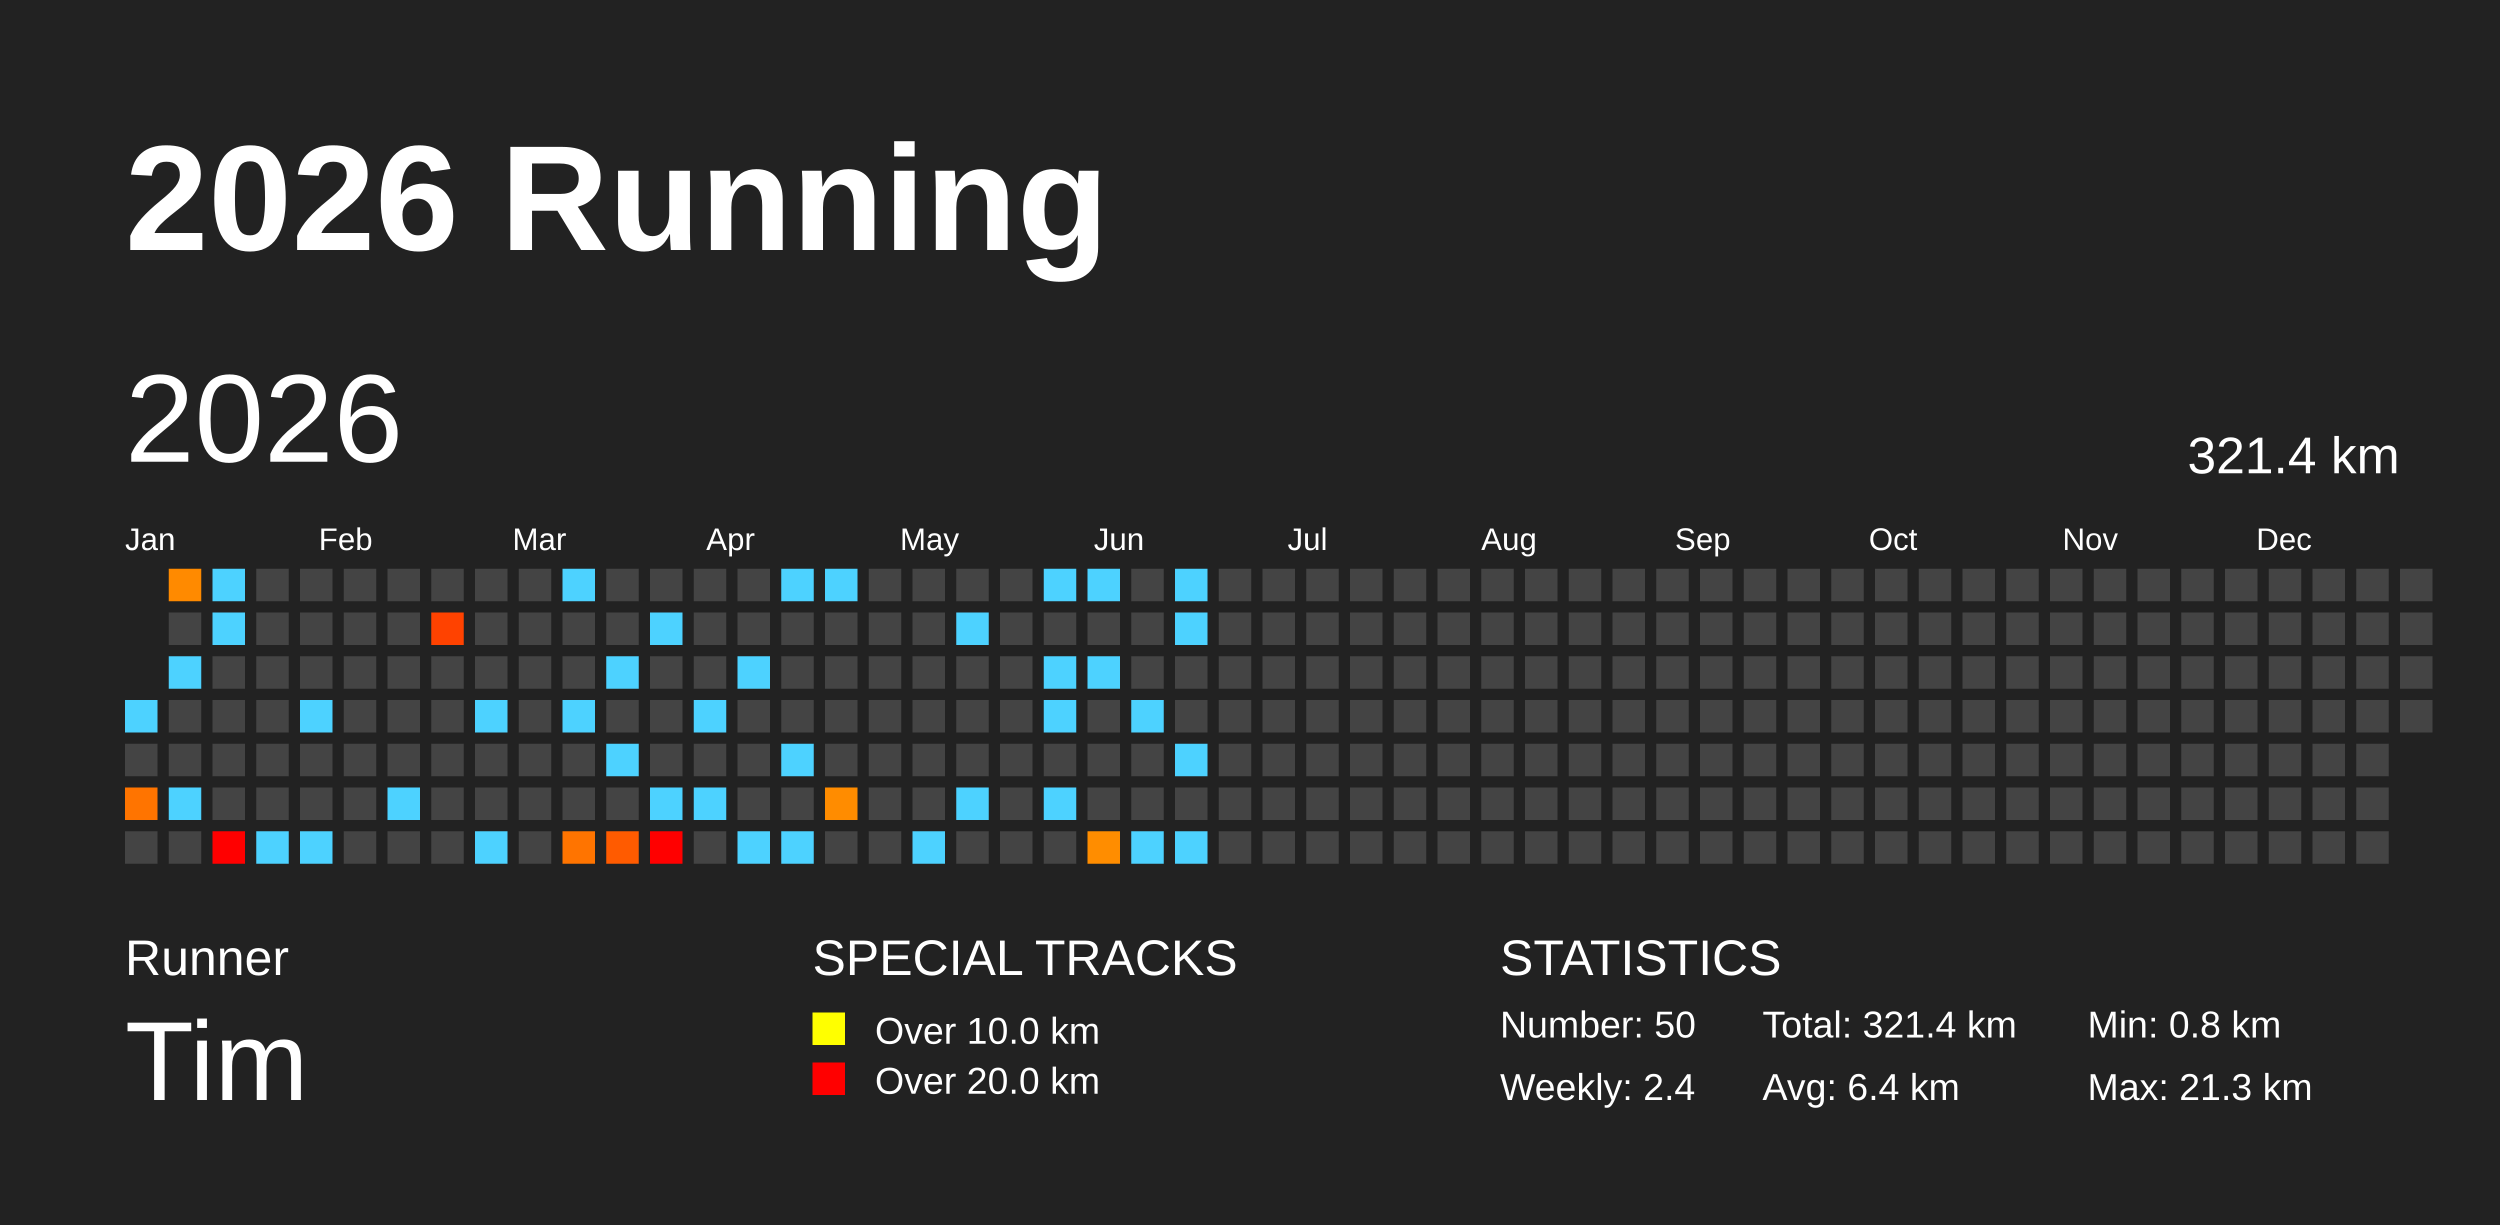
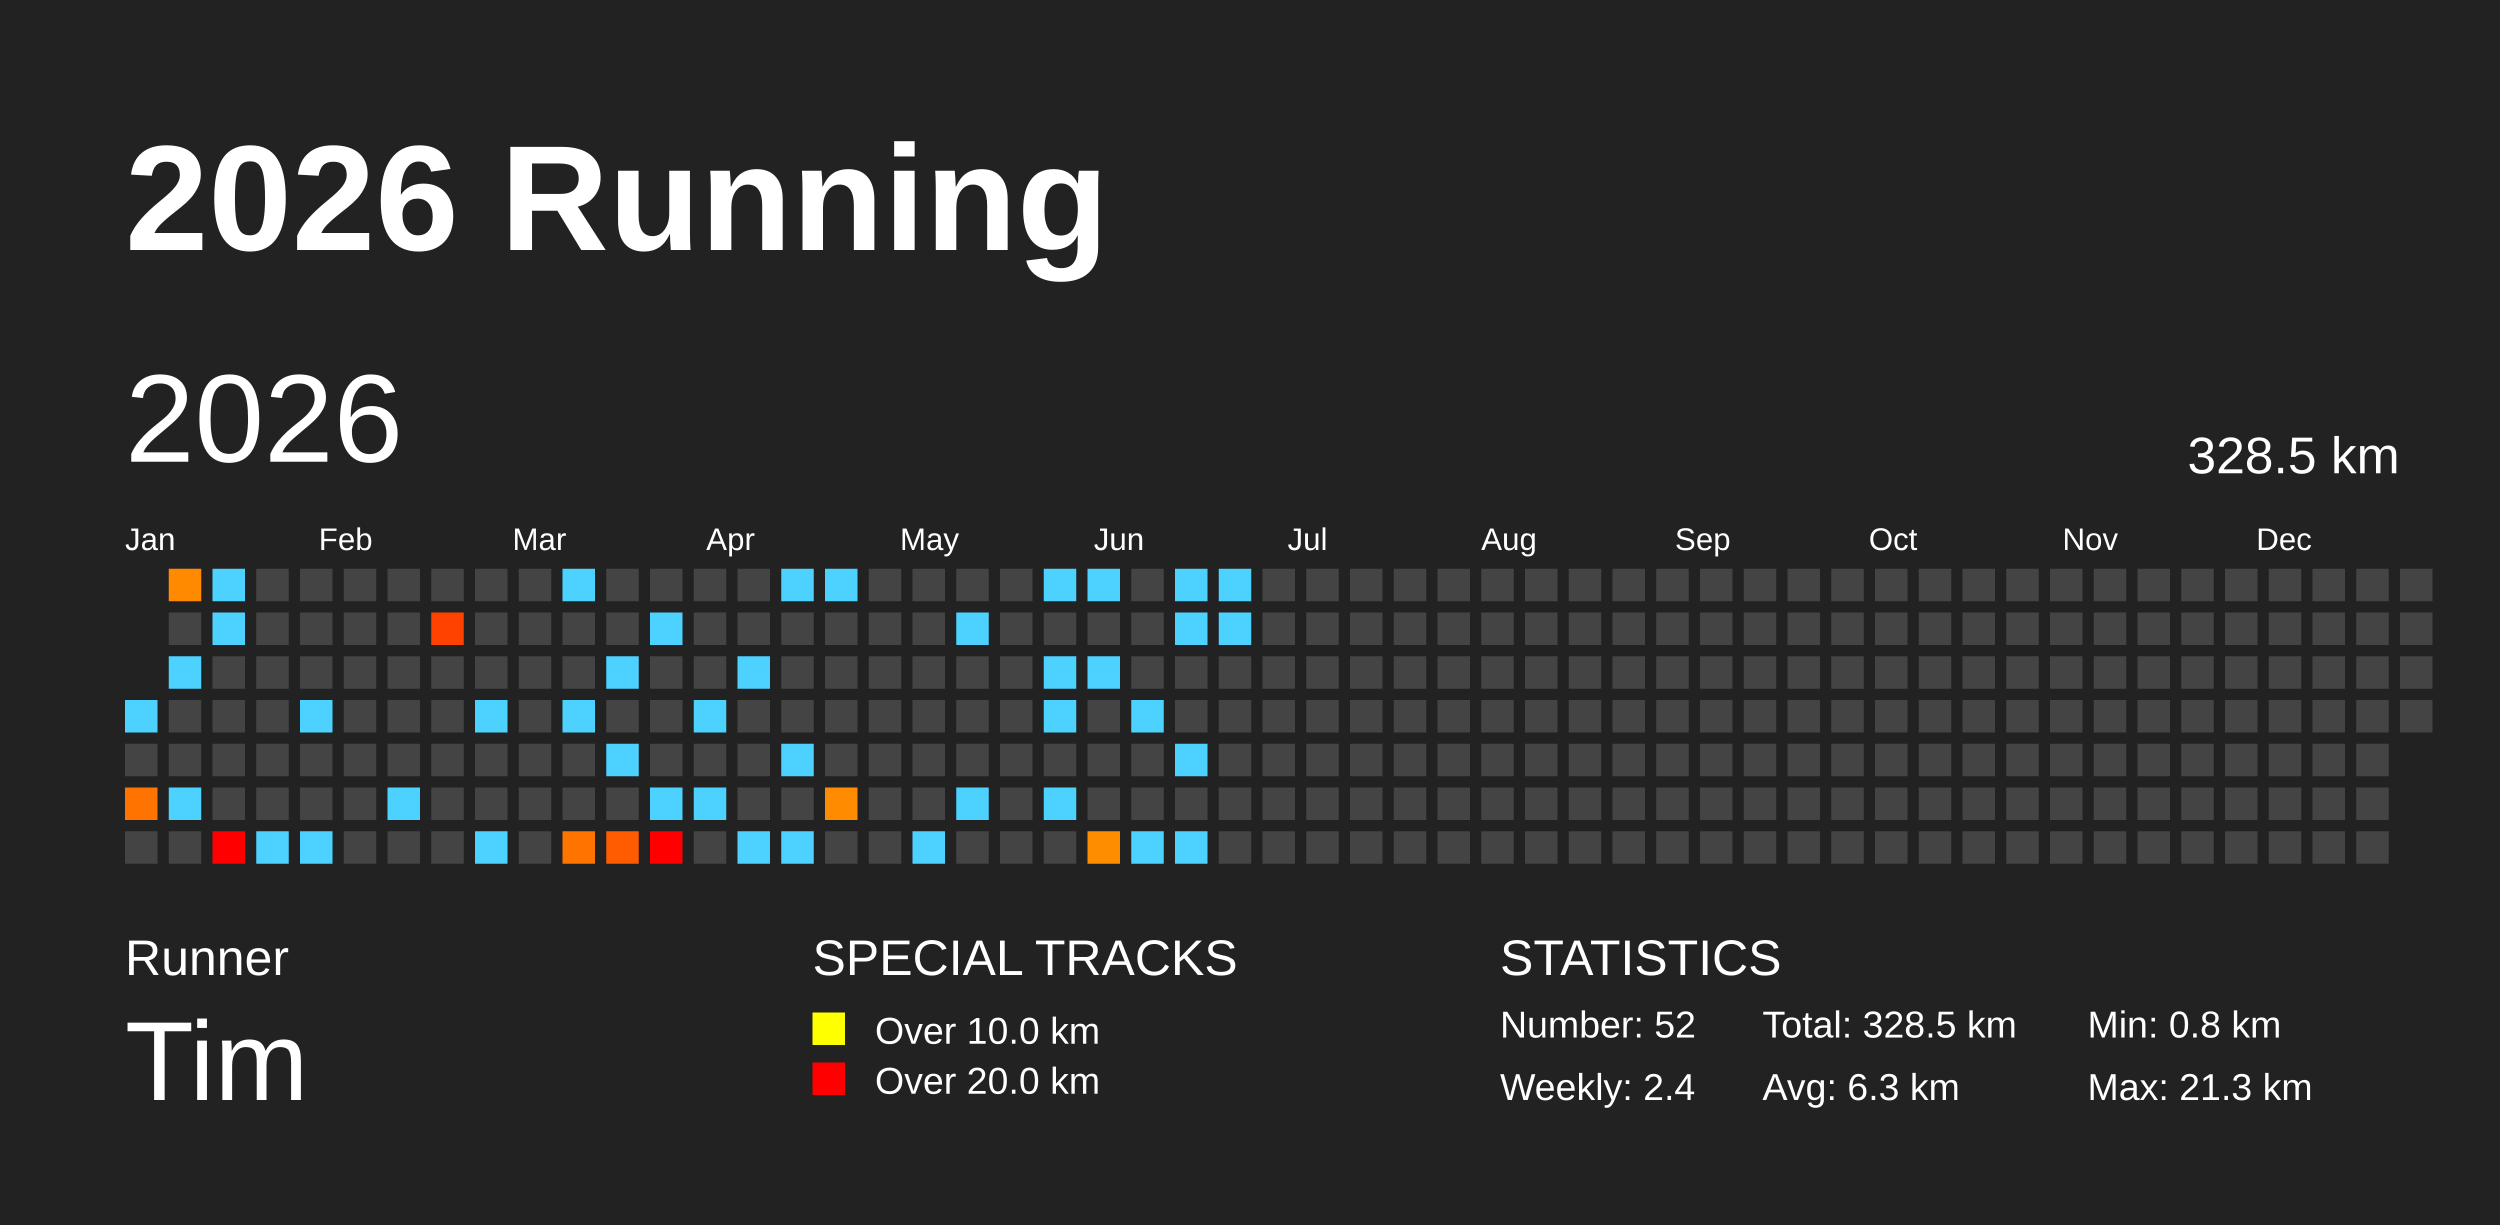
<svg xmlns="http://www.w3.org/2000/svg" baseProfile="full" height="98mm" version="1.1" viewBox="0,0,200,98" width="200mm">
  <defs />
  <rect fill="#222222" height="98" width="200" x="0" y="0" />
  <text fill="#FFFFFF" style="font-size:12px; font-family:Arial; font-weight:bold;" x="10" y="20">2026 Running</text>
  <text fill="#FFFFFF" style="font-size:4px; font-family:Arial" x="10" y="78">Runner</text>
  <text fill="#FFFFFF" style="font-size:9px; font-family:Arial" x="10" y="88">Tim</text>
  <text fill="#FFFFFF" style="font-size:4px; font-family:Arial" x="65" y="78">SPECIAL TRACKS</text>
  <rect fill="yellow" height="2.6" width="2.6" x="65" y="81" />
  <text fill="#FFFFFF" style="font-size:3px; font-family:Arial" x="70" y="83.5">Over 10.0 km</text>
  <rect fill="red" height="2.6" width="2.6" x="65" y="85" />
  <text fill="#FFFFFF" style="font-size:3px; font-family:Arial" x="70" y="87.5">Over 20.0 km</text>
  <text fill="#FFFFFF" style="font-size:4px; font-family:Arial" x="120" y="78">STATISTICS</text>
-   <text fill="#FFFFFF" style="font-size:3px; font-family:Arial" x="120" y="83">Number: 50</text>
+   <text fill="#FFFFFF" style="font-size:3px; font-family:Arial" x="120" y="83">Number: 52</text>
  <text fill="#FFFFFF" style="font-size:3px; font-family:Arial" x="120" y="88">Weekly: 2.4</text>
-   <text fill="#FFFFFF" style="font-size:3px; font-family:Arial" x="141" y="83">Total: 321.4 km</text>
-   <text fill="#FFFFFF" style="font-size:3px; font-family:Arial" x="141" y="88">Avg: 6.4 km</text>
+   <text fill="#FFFFFF" style="font-size:3px; font-family:Arial" x="141" y="83">Total: 328.5 km</text>
+   <text fill="#FFFFFF" style="font-size:3px; font-family:Arial" x="141" y="88">Avg: 6.3 km</text>
  <text fill="#FFFFFF" style="font-size:3px; font-family:Arial" x="167" y="83">Min: 0.8 km</text>
  <text fill="#FFFFFF" style="font-size:3px; font-family:Arial" x="167" y="88">Max: 21.3 km</text>
  <text dominant-baseline="hanging" fill="#FFFFFF" style="font-size:10.0px; font-family:Arial;" x="10" y="30">2026</text>
-   <text dominant-baseline="hanging" fill="#FFFFFF" style="font-size:4.125px; font-family:Arial;" x="175" y="35">321.4 km</text>
+   <text dominant-baseline="hanging" fill="#FFFFFF" style="font-size:4.125px; font-family:Arial;" x="175" y="35">328.5 km</text>
  <text fill="#FFFFFF" style="font-size:2.5px; font-family:Arial" x="10.0" y="44">Jan</text>
  <text fill="#FFFFFF" style="font-size:2.5px; font-family:Arial" x="25.5" y="44">Feb</text>
  <text fill="#FFFFFF" style="font-size:2.5px; font-family:Arial" x="41.0" y="44">Mar</text>
  <text fill="#FFFFFF" style="font-size:2.5px; font-family:Arial" x="56.5" y="44">Apr</text>
  <text fill="#FFFFFF" style="font-size:2.5px; font-family:Arial" x="72.0" y="44">May</text>
  <text fill="#FFFFFF" style="font-size:2.5px; font-family:Arial" x="87.5" y="44">Jun</text>
  <text fill="#FFFFFF" style="font-size:2.5px; font-family:Arial" x="103.0" y="44">Jul</text>
  <text fill="#FFFFFF" style="font-size:2.5px; font-family:Arial" x="118.5" y="44">Aug</text>
  <text fill="#FFFFFF" style="font-size:2.5px; font-family:Arial" x="134.0" y="44">Sep</text>
  <text fill="#FFFFFF" style="font-size:2.5px; font-family:Arial" x="149.5" y="44">Oct</text>
  <text fill="#FFFFFF" style="font-size:2.5px; font-family:Arial" x="165.0" y="44">Nov</text>
  <text fill="#FFFFFF" style="font-size:2.5px; font-family:Arial" x="180.5" y="44">Dec</text>
  <rect fill="#4dd2ff" height="2.6" width="2.6" x="10.0" y="56.0" />
  <rect fill="#444444" height="2.6" width="2.6" x="10.0" y="59.5" />
  <rect fill="#ff7400" height="2.6" width="2.6" x="10.0" y="63.0" />
  <rect fill="#444444" height="2.6" width="2.6" x="10.0" y="66.5" />
  <rect fill="#ff8a00" height="2.6" width="2.6" x="13.5" y="45.5" />
  <rect fill="#444444" height="2.6" width="2.6" x="13.5" y="49.0" />
  <rect fill="#4dd2ff" height="2.6" width="2.6" x="13.5" y="52.5" />
  <rect fill="#444444" height="2.6" width="2.6" x="13.5" y="56.0" />
  <rect fill="#444444" height="2.6" width="2.6" x="13.5" y="59.5" />
  <rect fill="#4dd2ff" height="2.6" width="2.6" x="13.5" y="63.0" />
  <rect fill="#444444" height="2.6" width="2.6" x="13.5" y="66.5" />
  <rect fill="#4dd2ff" height="2.6" width="2.6" x="17.0" y="45.5" />
  <rect fill="#4dd2ff" height="2.6" width="2.6" x="17.0" y="49.0" />
  <rect fill="#444444" height="2.6" width="2.6" x="17.0" y="52.5" />
  <rect fill="#444444" height="2.6" width="2.6" x="17.0" y="56.0" />
  <rect fill="#444444" height="2.6" width="2.6" x="17.0" y="59.5" />
  <rect fill="#444444" height="2.6" width="2.6" x="17.0" y="63.0" />
  <rect fill="red" height="2.6" width="2.6" x="17.0" y="66.5" />
  <rect fill="#444444" height="2.6" width="2.6" x="20.5" y="45.5" />
  <rect fill="#444444" height="2.6" width="2.6" x="20.5" y="49.0" />
  <rect fill="#444444" height="2.6" width="2.6" x="20.5" y="52.5" />
  <rect fill="#444444" height="2.6" width="2.6" x="20.5" y="56.0" />
  <rect fill="#444444" height="2.6" width="2.6" x="20.5" y="59.5" />
  <rect fill="#444444" height="2.6" width="2.6" x="20.5" y="63.0" />
  <rect fill="#4dd2ff" height="2.6" width="2.6" x="20.5" y="66.5" />
  <rect fill="#444444" height="2.6" width="2.6" x="24.0" y="45.5" />
  <rect fill="#444444" height="2.6" width="2.6" x="24.0" y="49.0" />
  <rect fill="#444444" height="2.6" width="2.6" x="24.0" y="52.5" />
  <rect fill="#4dd2ff" height="2.6" width="2.6" x="24.0" y="56.0" />
  <rect fill="#444444" height="2.6" width="2.6" x="24.0" y="59.5" />
  <rect fill="#444444" height="2.6" width="2.6" x="24.0" y="63.0" />
  <rect fill="#4dd2ff" height="2.6" width="2.6" x="24.0" y="66.5" />
  <rect fill="#444444" height="2.6" width="2.6" x="27.5" y="45.5" />
  <rect fill="#444444" height="2.6" width="2.6" x="27.5" y="49.0" />
  <rect fill="#444444" height="2.6" width="2.6" x="27.5" y="52.5" />
  <rect fill="#444444" height="2.6" width="2.6" x="27.5" y="56.0" />
  <rect fill="#444444" height="2.6" width="2.6" x="27.5" y="59.5" />
  <rect fill="#444444" height="2.6" width="2.6" x="27.5" y="63.0" />
  <rect fill="#444444" height="2.6" width="2.6" x="27.5" y="66.5" />
  <rect fill="#444444" height="2.6" width="2.6" x="31.0" y="45.5" />
  <rect fill="#444444" height="2.6" width="2.6" x="31.0" y="49.0" />
  <rect fill="#444444" height="2.6" width="2.6" x="31.0" y="52.5" />
  <rect fill="#444444" height="2.6" width="2.6" x="31.0" y="56.0" />
  <rect fill="#444444" height="2.6" width="2.6" x="31.0" y="59.5" />
  <rect fill="#4dd2ff" height="2.6" width="2.6" x="31.0" y="63.0" />
  <rect fill="#444444" height="2.6" width="2.6" x="31.0" y="66.5" />
  <rect fill="#444444" height="2.6" width="2.6" x="34.5" y="45.5" />
  <rect fill="#ff4200" height="2.6" width="2.6" x="34.5" y="49.0" />
  <rect fill="#444444" height="2.6" width="2.6" x="34.5" y="52.5" />
  <rect fill="#444444" height="2.6" width="2.6" x="34.5" y="56.0" />
  <rect fill="#444444" height="2.6" width="2.6" x="34.5" y="59.5" />
  <rect fill="#444444" height="2.6" width="2.6" x="34.5" y="63.0" />
  <rect fill="#444444" height="2.6" width="2.6" x="34.5" y="66.5" />
  <rect fill="#444444" height="2.6" width="2.6" x="38.0" y="45.5" />
  <rect fill="#444444" height="2.6" width="2.6" x="38.0" y="49.0" />
  <rect fill="#444444" height="2.6" width="2.6" x="38.0" y="52.5" />
  <rect fill="#4dd2ff" height="2.6" width="2.6" x="38.0" y="56.0" />
  <rect fill="#444444" height="2.6" width="2.6" x="38.0" y="59.5" />
  <rect fill="#444444" height="2.6" width="2.6" x="38.0" y="63.0" />
  <rect fill="#4dd2ff" height="2.6" width="2.6" x="38.0" y="66.5" />
  <rect fill="#444444" height="2.6" width="2.6" x="41.5" y="45.5" />
  <rect fill="#444444" height="2.6" width="2.6" x="41.5" y="49.0" />
  <rect fill="#444444" height="2.6" width="2.6" x="41.5" y="52.5" />
  <rect fill="#444444" height="2.6" width="2.6" x="41.5" y="56.0" />
  <rect fill="#444444" height="2.6" width="2.6" x="41.5" y="59.5" />
  <rect fill="#444444" height="2.6" width="2.6" x="41.5" y="63.0" />
  <rect fill="#444444" height="2.6" width="2.6" x="41.5" y="66.5" />
  <rect fill="#4dd2ff" height="2.6" width="2.6" x="45.0" y="45.5" />
  <rect fill="#444444" height="2.6" width="2.6" x="45.0" y="49.0" />
  <rect fill="#444444" height="2.6" width="2.6" x="45.0" y="52.5" />
  <rect fill="#4dd2ff" height="2.6" width="2.6" x="45.0" y="56.0" />
  <rect fill="#444444" height="2.6" width="2.6" x="45.0" y="59.5" />
  <rect fill="#444444" height="2.6" width="2.6" x="45.0" y="63.0" />
  <rect fill="#ff7400" height="2.6" width="2.6" x="45.0" y="66.5" />
  <rect fill="#444444" height="2.6" width="2.6" x="48.5" y="45.5" />
  <rect fill="#444444" height="2.6" width="2.6" x="48.5" y="49.0" />
  <rect fill="#4dd2ff" height="2.6" width="2.6" x="48.5" y="52.5" />
  <rect fill="#444444" height="2.6" width="2.6" x="48.5" y="56.0" />
  <rect fill="#4dd2ff" height="2.6" width="2.6" x="48.5" y="59.5" />
  <rect fill="#444444" height="2.6" width="2.6" x="48.5" y="63.0" />
  <rect fill="#ff5b00" height="2.6" width="2.6" x="48.5" y="66.5" />
  <rect fill="#444444" height="2.6" width="2.6" x="52.0" y="45.5" />
  <rect fill="#4dd2ff" height="2.6" width="2.6" x="52.0" y="49.0" />
  <rect fill="#444444" height="2.6" width="2.6" x="52.0" y="52.5" />
  <rect fill="#444444" height="2.6" width="2.6" x="52.0" y="56.0" />
  <rect fill="#444444" height="2.6" width="2.6" x="52.0" y="59.5" />
  <rect fill="#4dd2ff" height="2.6" width="2.6" x="52.0" y="63.0" />
  <rect fill="red" height="2.6" width="2.6" x="52.0" y="66.5" />
  <rect fill="#444444" height="2.6" width="2.6" x="55.5" y="45.5" />
  <rect fill="#444444" height="2.6" width="2.6" x="55.5" y="49.0" />
  <rect fill="#444444" height="2.6" width="2.6" x="55.5" y="52.5" />
  <rect fill="#4dd2ff" height="2.6" width="2.6" x="55.5" y="56.0" />
  <rect fill="#444444" height="2.6" width="2.6" x="55.5" y="59.5" />
  <rect fill="#4dd2ff" height="2.6" width="2.6" x="55.5" y="63.0" />
  <rect fill="#444444" height="2.6" width="2.6" x="55.5" y="66.5" />
  <rect fill="#444444" height="2.6" width="2.6" x="59.0" y="45.5" />
  <rect fill="#444444" height="2.6" width="2.6" x="59.0" y="49.0" />
  <rect fill="#4dd2ff" height="2.6" width="2.6" x="59.0" y="52.5" />
  <rect fill="#444444" height="2.6" width="2.6" x="59.0" y="56.0" />
  <rect fill="#444444" height="2.6" width="2.6" x="59.0" y="59.5" />
  <rect fill="#444444" height="2.6" width="2.6" x="59.0" y="63.0" />
  <rect fill="#4dd2ff" height="2.6" width="2.6" x="59.0" y="66.5" />
  <rect fill="#4dd2ff" height="2.6" width="2.6" x="62.5" y="45.5" />
  <rect fill="#444444" height="2.6" width="2.6" x="62.5" y="49.0" />
  <rect fill="#444444" height="2.6" width="2.6" x="62.5" y="52.5" />
  <rect fill="#444444" height="2.6" width="2.6" x="62.5" y="56.0" />
  <rect fill="#4dd2ff" height="2.6" width="2.6" x="62.5" y="59.5" />
  <rect fill="#444444" height="2.6" width="2.6" x="62.5" y="63.0" />
  <rect fill="#4dd2ff" height="2.6" width="2.6" x="62.5" y="66.5" />
  <rect fill="#4dd2ff" height="2.6" width="2.6" x="66.0" y="45.5" />
  <rect fill="#444444" height="2.6" width="2.6" x="66.0" y="49.0" />
  <rect fill="#444444" height="2.6" width="2.6" x="66.0" y="52.5" />
  <rect fill="#444444" height="2.6" width="2.6" x="66.0" y="56.0" />
  <rect fill="#444444" height="2.6" width="2.6" x="66.0" y="59.5" />
  <rect fill="#ff8c00" height="2.6" width="2.6" x="66.0" y="63.0" />
  <rect fill="#444444" height="2.6" width="2.6" x="66.0" y="66.5" />
  <rect fill="#444444" height="2.6" width="2.6" x="69.5" y="45.5" />
  <rect fill="#444444" height="2.6" width="2.6" x="69.5" y="49.0" />
  <rect fill="#444444" height="2.6" width="2.6" x="69.5" y="52.5" />
  <rect fill="#444444" height="2.6" width="2.6" x="69.5" y="56.0" />
  <rect fill="#444444" height="2.6" width="2.6" x="69.5" y="59.5" />
  <rect fill="#444444" height="2.6" width="2.6" x="69.5" y="63.0" />
  <rect fill="#444444" height="2.6" width="2.6" x="69.5" y="66.5" />
  <rect fill="#444444" height="2.6" width="2.6" x="73.0" y="45.5" />
  <rect fill="#444444" height="2.6" width="2.6" x="73.0" y="49.0" />
  <rect fill="#444444" height="2.6" width="2.6" x="73.0" y="52.5" />
  <rect fill="#444444" height="2.6" width="2.6" x="73.0" y="56.0" />
  <rect fill="#444444" height="2.6" width="2.6" x="73.0" y="59.5" />
  <rect fill="#444444" height="2.6" width="2.6" x="73.0" y="63.0" />
  <rect fill="#4dd2ff" height="2.6" width="2.6" x="73.0" y="66.5" />
  <rect fill="#444444" height="2.6" width="2.6" x="76.5" y="45.5" />
  <rect fill="#4dd2ff" height="2.6" width="2.6" x="76.5" y="49.0" />
  <rect fill="#444444" height="2.6" width="2.6" x="76.5" y="52.5" />
  <rect fill="#444444" height="2.6" width="2.6" x="76.5" y="56.0" />
  <rect fill="#444444" height="2.6" width="2.6" x="76.5" y="59.5" />
  <rect fill="#4dd2ff" height="2.6" width="2.6" x="76.5" y="63.0" />
  <rect fill="#444444" height="2.6" width="2.6" x="76.5" y="66.5" />
  <rect fill="#444444" height="2.6" width="2.6" x="80.0" y="45.5" />
  <rect fill="#444444" height="2.6" width="2.6" x="80.0" y="49.0" />
  <rect fill="#444444" height="2.6" width="2.6" x="80.0" y="52.5" />
  <rect fill="#444444" height="2.6" width="2.6" x="80.0" y="56.0" />
  <rect fill="#444444" height="2.6" width="2.6" x="80.0" y="59.5" />
  <rect fill="#444444" height="2.6" width="2.6" x="80.0" y="63.0" />
  <rect fill="#444444" height="2.6" width="2.6" x="80.0" y="66.5" />
  <rect fill="#4dd2ff" height="2.6" width="2.6" x="83.5" y="45.5" />
  <rect fill="#444444" height="2.6" width="2.6" x="83.5" y="49.0" />
  <rect fill="#4dd2ff" height="2.6" width="2.6" x="83.5" y="52.5" />
  <rect fill="#4dd2ff" height="2.6" width="2.6" x="83.5" y="56.0" />
  <rect fill="#444444" height="2.6" width="2.6" x="83.5" y="59.5" />
  <rect fill="#4dd2ff" height="2.6" width="2.6" x="83.5" y="63.0" />
  <rect fill="#444444" height="2.6" width="2.6" x="83.5" y="66.5" />
  <rect fill="#4dd2ff" height="2.6" width="2.6" x="87.0" y="45.5" />
  <rect fill="#444444" height="2.6" width="2.6" x="87.0" y="49.0" />
  <rect fill="#4dd2ff" height="2.6" width="2.6" x="87.0" y="52.5" />
  <rect fill="#444444" height="2.6" width="2.6" x="87.0" y="56.0" />
  <rect fill="#444444" height="2.6" width="2.6" x="87.0" y="59.5" />
  <rect fill="#444444" height="2.6" width="2.6" x="87.0" y="63.0" />
  <rect fill="#ff8d00" height="2.6" width="2.6" x="87.0" y="66.5" />
  <rect fill="#444444" height="2.6" width="2.6" x="90.5" y="45.5" />
  <rect fill="#444444" height="2.6" width="2.6" x="90.5" y="49.0" />
  <rect fill="#444444" height="2.6" width="2.6" x="90.5" y="52.5" />
  <rect fill="#4dd2ff" height="2.6" width="2.6" x="90.5" y="56.0" />
  <rect fill="#444444" height="2.6" width="2.6" x="90.5" y="59.5" />
  <rect fill="#444444" height="2.6" width="2.6" x="90.5" y="63.0" />
  <rect fill="#4dd2ff" height="2.6" width="2.6" x="90.5" y="66.5" />
  <rect fill="#4dd2ff" height="2.6" width="2.6" x="94.0" y="45.5" />
  <rect fill="#4dd2ff" height="2.6" width="2.6" x="94.0" y="49.0" />
  <rect fill="#444444" height="2.6" width="2.6" x="94.0" y="52.5" />
  <rect fill="#444444" height="2.6" width="2.6" x="94.0" y="56.0" />
  <rect fill="#4dd2ff" height="2.6" width="2.6" x="94.0" y="59.5" />
  <rect fill="#444444" height="2.6" width="2.6" x="94.0" y="63.0" />
  <rect fill="#4dd2ff" height="2.6" width="2.6" x="94.0" y="66.5" />
-   <rect fill="#444444" height="2.6" width="2.6" x="97.5" y="45.5" />
-   <rect fill="#444444" height="2.6" width="2.6" x="97.5" y="49.0" />
+   <rect fill="#4dd2ff" height="2.6" width="2.6" x="97.5" y="45.5" />
+   <rect fill="#4dd2ff" height="2.6" width="2.6" x="97.5" y="49.0" />
  <rect fill="#444444" height="2.6" width="2.6" x="97.5" y="52.5" />
  <rect fill="#444444" height="2.6" width="2.6" x="97.5" y="56.0" />
  <rect fill="#444444" height="2.6" width="2.6" x="97.5" y="59.5" />
  <rect fill="#444444" height="2.6" width="2.6" x="97.5" y="63.0" />
  <rect fill="#444444" height="2.6" width="2.6" x="97.5" y="66.5" />
  <rect fill="#444444" height="2.6" width="2.6" x="101.0" y="45.5" />
  <rect fill="#444444" height="2.6" width="2.6" x="101.0" y="49.0" />
  <rect fill="#444444" height="2.6" width="2.6" x="101.0" y="52.5" />
  <rect fill="#444444" height="2.6" width="2.6" x="101.0" y="56.0" />
  <rect fill="#444444" height="2.6" width="2.6" x="101.0" y="59.5" />
  <rect fill="#444444" height="2.6" width="2.6" x="101.0" y="63.0" />
  <rect fill="#444444" height="2.6" width="2.6" x="101.0" y="66.5" />
  <rect fill="#444444" height="2.6" width="2.6" x="104.5" y="45.5" />
  <rect fill="#444444" height="2.6" width="2.6" x="104.5" y="49.0" />
  <rect fill="#444444" height="2.6" width="2.6" x="104.5" y="52.5" />
  <rect fill="#444444" height="2.6" width="2.6" x="104.5" y="56.0" />
  <rect fill="#444444" height="2.6" width="2.6" x="104.5" y="59.5" />
  <rect fill="#444444" height="2.6" width="2.6" x="104.5" y="63.0" />
  <rect fill="#444444" height="2.6" width="2.6" x="104.5" y="66.5" />
  <rect fill="#444444" height="2.6" width="2.6" x="108.0" y="45.5" />
  <rect fill="#444444" height="2.6" width="2.6" x="108.0" y="49.0" />
  <rect fill="#444444" height="2.6" width="2.6" x="108.0" y="52.5" />
  <rect fill="#444444" height="2.6" width="2.6" x="108.0" y="56.0" />
  <rect fill="#444444" height="2.6" width="2.6" x="108.0" y="59.5" />
  <rect fill="#444444" height="2.6" width="2.6" x="108.0" y="63.0" />
  <rect fill="#444444" height="2.6" width="2.6" x="108.0" y="66.5" />
  <rect fill="#444444" height="2.6" width="2.6" x="111.5" y="45.5" />
  <rect fill="#444444" height="2.6" width="2.6" x="111.5" y="49.0" />
  <rect fill="#444444" height="2.6" width="2.6" x="111.5" y="52.5" />
  <rect fill="#444444" height="2.6" width="2.6" x="111.5" y="56.0" />
  <rect fill="#444444" height="2.6" width="2.6" x="111.5" y="59.5" />
  <rect fill="#444444" height="2.6" width="2.6" x="111.5" y="63.0" />
  <rect fill="#444444" height="2.6" width="2.6" x="111.5" y="66.5" />
  <rect fill="#444444" height="2.6" width="2.6" x="115.0" y="45.5" />
  <rect fill="#444444" height="2.6" width="2.6" x="115.0" y="49.0" />
  <rect fill="#444444" height="2.6" width="2.6" x="115.0" y="52.5" />
  <rect fill="#444444" height="2.6" width="2.6" x="115.0" y="56.0" />
  <rect fill="#444444" height="2.6" width="2.6" x="115.0" y="59.5" />
  <rect fill="#444444" height="2.6" width="2.6" x="115.0" y="63.0" />
  <rect fill="#444444" height="2.6" width="2.6" x="115.0" y="66.5" />
  <rect fill="#444444" height="2.6" width="2.6" x="118.5" y="45.5" />
  <rect fill="#444444" height="2.6" width="2.6" x="118.5" y="49.0" />
  <rect fill="#444444" height="2.6" width="2.6" x="118.5" y="52.5" />
  <rect fill="#444444" height="2.6" width="2.6" x="118.5" y="56.0" />
  <rect fill="#444444" height="2.6" width="2.6" x="118.5" y="59.5" />
  <rect fill="#444444" height="2.6" width="2.6" x="118.5" y="63.0" />
  <rect fill="#444444" height="2.6" width="2.6" x="118.5" y="66.5" />
  <rect fill="#444444" height="2.6" width="2.6" x="122.0" y="45.5" />
  <rect fill="#444444" height="2.6" width="2.6" x="122.0" y="49.0" />
  <rect fill="#444444" height="2.6" width="2.6" x="122.0" y="52.5" />
  <rect fill="#444444" height="2.6" width="2.6" x="122.0" y="56.0" />
  <rect fill="#444444" height="2.6" width="2.6" x="122.0" y="59.5" />
  <rect fill="#444444" height="2.6" width="2.6" x="122.0" y="63.0" />
  <rect fill="#444444" height="2.6" width="2.6" x="122.0" y="66.5" />
  <rect fill="#444444" height="2.6" width="2.6" x="125.5" y="45.5" />
  <rect fill="#444444" height="2.6" width="2.6" x="125.5" y="49.0" />
  <rect fill="#444444" height="2.6" width="2.6" x="125.5" y="52.5" />
  <rect fill="#444444" height="2.6" width="2.6" x="125.5" y="56.0" />
  <rect fill="#444444" height="2.6" width="2.6" x="125.5" y="59.5" />
  <rect fill="#444444" height="2.6" width="2.6" x="125.5" y="63.0" />
  <rect fill="#444444" height="2.6" width="2.6" x="125.5" y="66.5" />
  <rect fill="#444444" height="2.6" width="2.6" x="129.0" y="45.5" />
  <rect fill="#444444" height="2.6" width="2.6" x="129.0" y="49.0" />
  <rect fill="#444444" height="2.6" width="2.6" x="129.0" y="52.5" />
  <rect fill="#444444" height="2.6" width="2.6" x="129.0" y="56.0" />
  <rect fill="#444444" height="2.6" width="2.6" x="129.0" y="59.5" />
  <rect fill="#444444" height="2.6" width="2.6" x="129.0" y="63.0" />
  <rect fill="#444444" height="2.6" width="2.6" x="129.0" y="66.5" />
  <rect fill="#444444" height="2.6" width="2.6" x="132.5" y="45.5" />
  <rect fill="#444444" height="2.6" width="2.6" x="132.5" y="49.0" />
  <rect fill="#444444" height="2.6" width="2.6" x="132.5" y="52.5" />
  <rect fill="#444444" height="2.6" width="2.6" x="132.5" y="56.0" />
  <rect fill="#444444" height="2.6" width="2.6" x="132.5" y="59.5" />
  <rect fill="#444444" height="2.6" width="2.6" x="132.5" y="63.0" />
  <rect fill="#444444" height="2.6" width="2.6" x="132.5" y="66.5" />
  <rect fill="#444444" height="2.6" width="2.6" x="136.0" y="45.5" />
  <rect fill="#444444" height="2.6" width="2.6" x="136.0" y="49.0" />
  <rect fill="#444444" height="2.6" width="2.6" x="136.0" y="52.5" />
  <rect fill="#444444" height="2.6" width="2.6" x="136.0" y="56.0" />
  <rect fill="#444444" height="2.6" width="2.6" x="136.0" y="59.5" />
  <rect fill="#444444" height="2.6" width="2.6" x="136.0" y="63.0" />
  <rect fill="#444444" height="2.6" width="2.6" x="136.0" y="66.5" />
  <rect fill="#444444" height="2.6" width="2.6" x="139.5" y="45.5" />
  <rect fill="#444444" height="2.6" width="2.6" x="139.5" y="49.0" />
  <rect fill="#444444" height="2.6" width="2.6" x="139.5" y="52.5" />
  <rect fill="#444444" height="2.6" width="2.6" x="139.5" y="56.0" />
  <rect fill="#444444" height="2.6" width="2.6" x="139.5" y="59.5" />
  <rect fill="#444444" height="2.6" width="2.6" x="139.5" y="63.0" />
  <rect fill="#444444" height="2.6" width="2.6" x="139.5" y="66.5" />
  <rect fill="#444444" height="2.6" width="2.6" x="143.0" y="45.5" />
  <rect fill="#444444" height="2.6" width="2.6" x="143.0" y="49.0" />
  <rect fill="#444444" height="2.6" width="2.6" x="143.0" y="52.5" />
  <rect fill="#444444" height="2.6" width="2.6" x="143.0" y="56.0" />
  <rect fill="#444444" height="2.6" width="2.6" x="143.0" y="59.5" />
  <rect fill="#444444" height="2.6" width="2.6" x="143.0" y="63.0" />
  <rect fill="#444444" height="2.6" width="2.6" x="143.0" y="66.5" />
  <rect fill="#444444" height="2.6" width="2.6" x="146.5" y="45.5" />
  <rect fill="#444444" height="2.6" width="2.6" x="146.5" y="49.0" />
  <rect fill="#444444" height="2.6" width="2.6" x="146.5" y="52.5" />
  <rect fill="#444444" height="2.6" width="2.6" x="146.5" y="56.0" />
  <rect fill="#444444" height="2.6" width="2.6" x="146.5" y="59.5" />
  <rect fill="#444444" height="2.6" width="2.6" x="146.5" y="63.0" />
  <rect fill="#444444" height="2.6" width="2.6" x="146.5" y="66.5" />
  <rect fill="#444444" height="2.6" width="2.6" x="150.0" y="45.5" />
  <rect fill="#444444" height="2.6" width="2.6" x="150.0" y="49.0" />
  <rect fill="#444444" height="2.6" width="2.6" x="150.0" y="52.5" />
  <rect fill="#444444" height="2.6" width="2.6" x="150.0" y="56.0" />
  <rect fill="#444444" height="2.6" width="2.6" x="150.0" y="59.5" />
  <rect fill="#444444" height="2.6" width="2.6" x="150.0" y="63.0" />
  <rect fill="#444444" height="2.6" width="2.6" x="150.0" y="66.5" />
  <rect fill="#444444" height="2.6" width="2.6" x="153.5" y="45.5" />
  <rect fill="#444444" height="2.6" width="2.6" x="153.5" y="49.0" />
  <rect fill="#444444" height="2.6" width="2.6" x="153.5" y="52.5" />
  <rect fill="#444444" height="2.6" width="2.6" x="153.5" y="56.0" />
  <rect fill="#444444" height="2.6" width="2.6" x="153.5" y="59.5" />
  <rect fill="#444444" height="2.6" width="2.6" x="153.5" y="63.0" />
  <rect fill="#444444" height="2.6" width="2.6" x="153.5" y="66.5" />
  <rect fill="#444444" height="2.6" width="2.6" x="157.0" y="45.5" />
  <rect fill="#444444" height="2.6" width="2.6" x="157.0" y="49.0" />
  <rect fill="#444444" height="2.6" width="2.6" x="157.0" y="52.5" />
  <rect fill="#444444" height="2.6" width="2.6" x="157.0" y="56.0" />
  <rect fill="#444444" height="2.6" width="2.6" x="157.0" y="59.5" />
  <rect fill="#444444" height="2.6" width="2.6" x="157.0" y="63.0" />
  <rect fill="#444444" height="2.6" width="2.6" x="157.0" y="66.5" />
  <rect fill="#444444" height="2.6" width="2.6" x="160.5" y="45.5" />
  <rect fill="#444444" height="2.6" width="2.6" x="160.5" y="49.0" />
  <rect fill="#444444" height="2.6" width="2.6" x="160.5" y="52.5" />
  <rect fill="#444444" height="2.6" width="2.6" x="160.5" y="56.0" />
  <rect fill="#444444" height="2.6" width="2.6" x="160.5" y="59.5" />
  <rect fill="#444444" height="2.6" width="2.6" x="160.5" y="63.0" />
  <rect fill="#444444" height="2.6" width="2.6" x="160.5" y="66.5" />
  <rect fill="#444444" height="2.6" width="2.6" x="164.0" y="45.5" />
  <rect fill="#444444" height="2.6" width="2.6" x="164.0" y="49.0" />
  <rect fill="#444444" height="2.6" width="2.6" x="164.0" y="52.5" />
  <rect fill="#444444" height="2.6" width="2.6" x="164.0" y="56.0" />
  <rect fill="#444444" height="2.6" width="2.6" x="164.0" y="59.5" />
  <rect fill="#444444" height="2.6" width="2.6" x="164.0" y="63.0" />
  <rect fill="#444444" height="2.6" width="2.6" x="164.0" y="66.5" />
  <rect fill="#444444" height="2.6" width="2.6" x="167.5" y="45.5" />
  <rect fill="#444444" height="2.6" width="2.6" x="167.5" y="49.0" />
  <rect fill="#444444" height="2.6" width="2.6" x="167.5" y="52.5" />
  <rect fill="#444444" height="2.6" width="2.6" x="167.5" y="56.0" />
  <rect fill="#444444" height="2.6" width="2.6" x="167.5" y="59.5" />
  <rect fill="#444444" height="2.6" width="2.6" x="167.5" y="63.0" />
  <rect fill="#444444" height="2.6" width="2.6" x="167.5" y="66.5" />
  <rect fill="#444444" height="2.6" width="2.6" x="171.0" y="45.5" />
  <rect fill="#444444" height="2.6" width="2.6" x="171.0" y="49.0" />
  <rect fill="#444444" height="2.6" width="2.6" x="171.0" y="52.5" />
  <rect fill="#444444" height="2.6" width="2.6" x="171.0" y="56.0" />
  <rect fill="#444444" height="2.6" width="2.6" x="171.0" y="59.5" />
  <rect fill="#444444" height="2.6" width="2.6" x="171.0" y="63.0" />
  <rect fill="#444444" height="2.6" width="2.6" x="171.0" y="66.5" />
  <rect fill="#444444" height="2.6" width="2.6" x="174.5" y="45.5" />
  <rect fill="#444444" height="2.6" width="2.6" x="174.5" y="49.0" />
  <rect fill="#444444" height="2.6" width="2.6" x="174.5" y="52.5" />
  <rect fill="#444444" height="2.6" width="2.6" x="174.5" y="56.0" />
  <rect fill="#444444" height="2.6" width="2.6" x="174.5" y="59.5" />
  <rect fill="#444444" height="2.6" width="2.6" x="174.5" y="63.0" />
  <rect fill="#444444" height="2.6" width="2.6" x="174.5" y="66.5" />
  <rect fill="#444444" height="2.6" width="2.6" x="178.0" y="45.5" />
  <rect fill="#444444" height="2.6" width="2.6" x="178.0" y="49.0" />
  <rect fill="#444444" height="2.6" width="2.6" x="178.0" y="52.5" />
  <rect fill="#444444" height="2.6" width="2.6" x="178.0" y="56.0" />
  <rect fill="#444444" height="2.6" width="2.6" x="178.0" y="59.5" />
  <rect fill="#444444" height="2.6" width="2.6" x="178.0" y="63.0" />
  <rect fill="#444444" height="2.6" width="2.6" x="178.0" y="66.5" />
  <rect fill="#444444" height="2.6" width="2.6" x="181.5" y="45.5" />
  <rect fill="#444444" height="2.6" width="2.6" x="181.5" y="49.0" />
  <rect fill="#444444" height="2.6" width="2.6" x="181.5" y="52.5" />
  <rect fill="#444444" height="2.6" width="2.6" x="181.5" y="56.0" />
  <rect fill="#444444" height="2.6" width="2.6" x="181.5" y="59.5" />
  <rect fill="#444444" height="2.6" width="2.6" x="181.5" y="63.0" />
  <rect fill="#444444" height="2.6" width="2.6" x="181.5" y="66.5" />
  <rect fill="#444444" height="2.6" width="2.6" x="185.0" y="45.5" />
  <rect fill="#444444" height="2.6" width="2.6" x="185.0" y="49.0" />
  <rect fill="#444444" height="2.6" width="2.6" x="185.0" y="52.5" />
  <rect fill="#444444" height="2.6" width="2.6" x="185.0" y="56.0" />
  <rect fill="#444444" height="2.6" width="2.6" x="185.0" y="59.5" />
  <rect fill="#444444" height="2.6" width="2.6" x="185.0" y="63.0" />
  <rect fill="#444444" height="2.6" width="2.6" x="185.0" y="66.5" />
  <rect fill="#444444" height="2.6" width="2.6" x="188.5" y="45.5" />
  <rect fill="#444444" height="2.6" width="2.6" x="188.5" y="49.0" />
  <rect fill="#444444" height="2.6" width="2.6" x="188.5" y="52.5" />
  <rect fill="#444444" height="2.6" width="2.6" x="188.5" y="56.0" />
  <rect fill="#444444" height="2.6" width="2.6" x="188.5" y="59.5" />
  <rect fill="#444444" height="2.6" width="2.6" x="188.5" y="63.0" />
  <rect fill="#444444" height="2.6" width="2.6" x="188.5" y="66.5" />
  <rect fill="#444444" height="2.6" width="2.6" x="192.0" y="45.5" />
  <rect fill="#444444" height="2.6" width="2.6" x="192.0" y="49.0" />
  <rect fill="#444444" height="2.6" width="2.6" x="192.0" y="52.5" />
  <rect fill="#444444" height="2.6" width="2.6" x="192.0" y="56.0" />
</svg>
